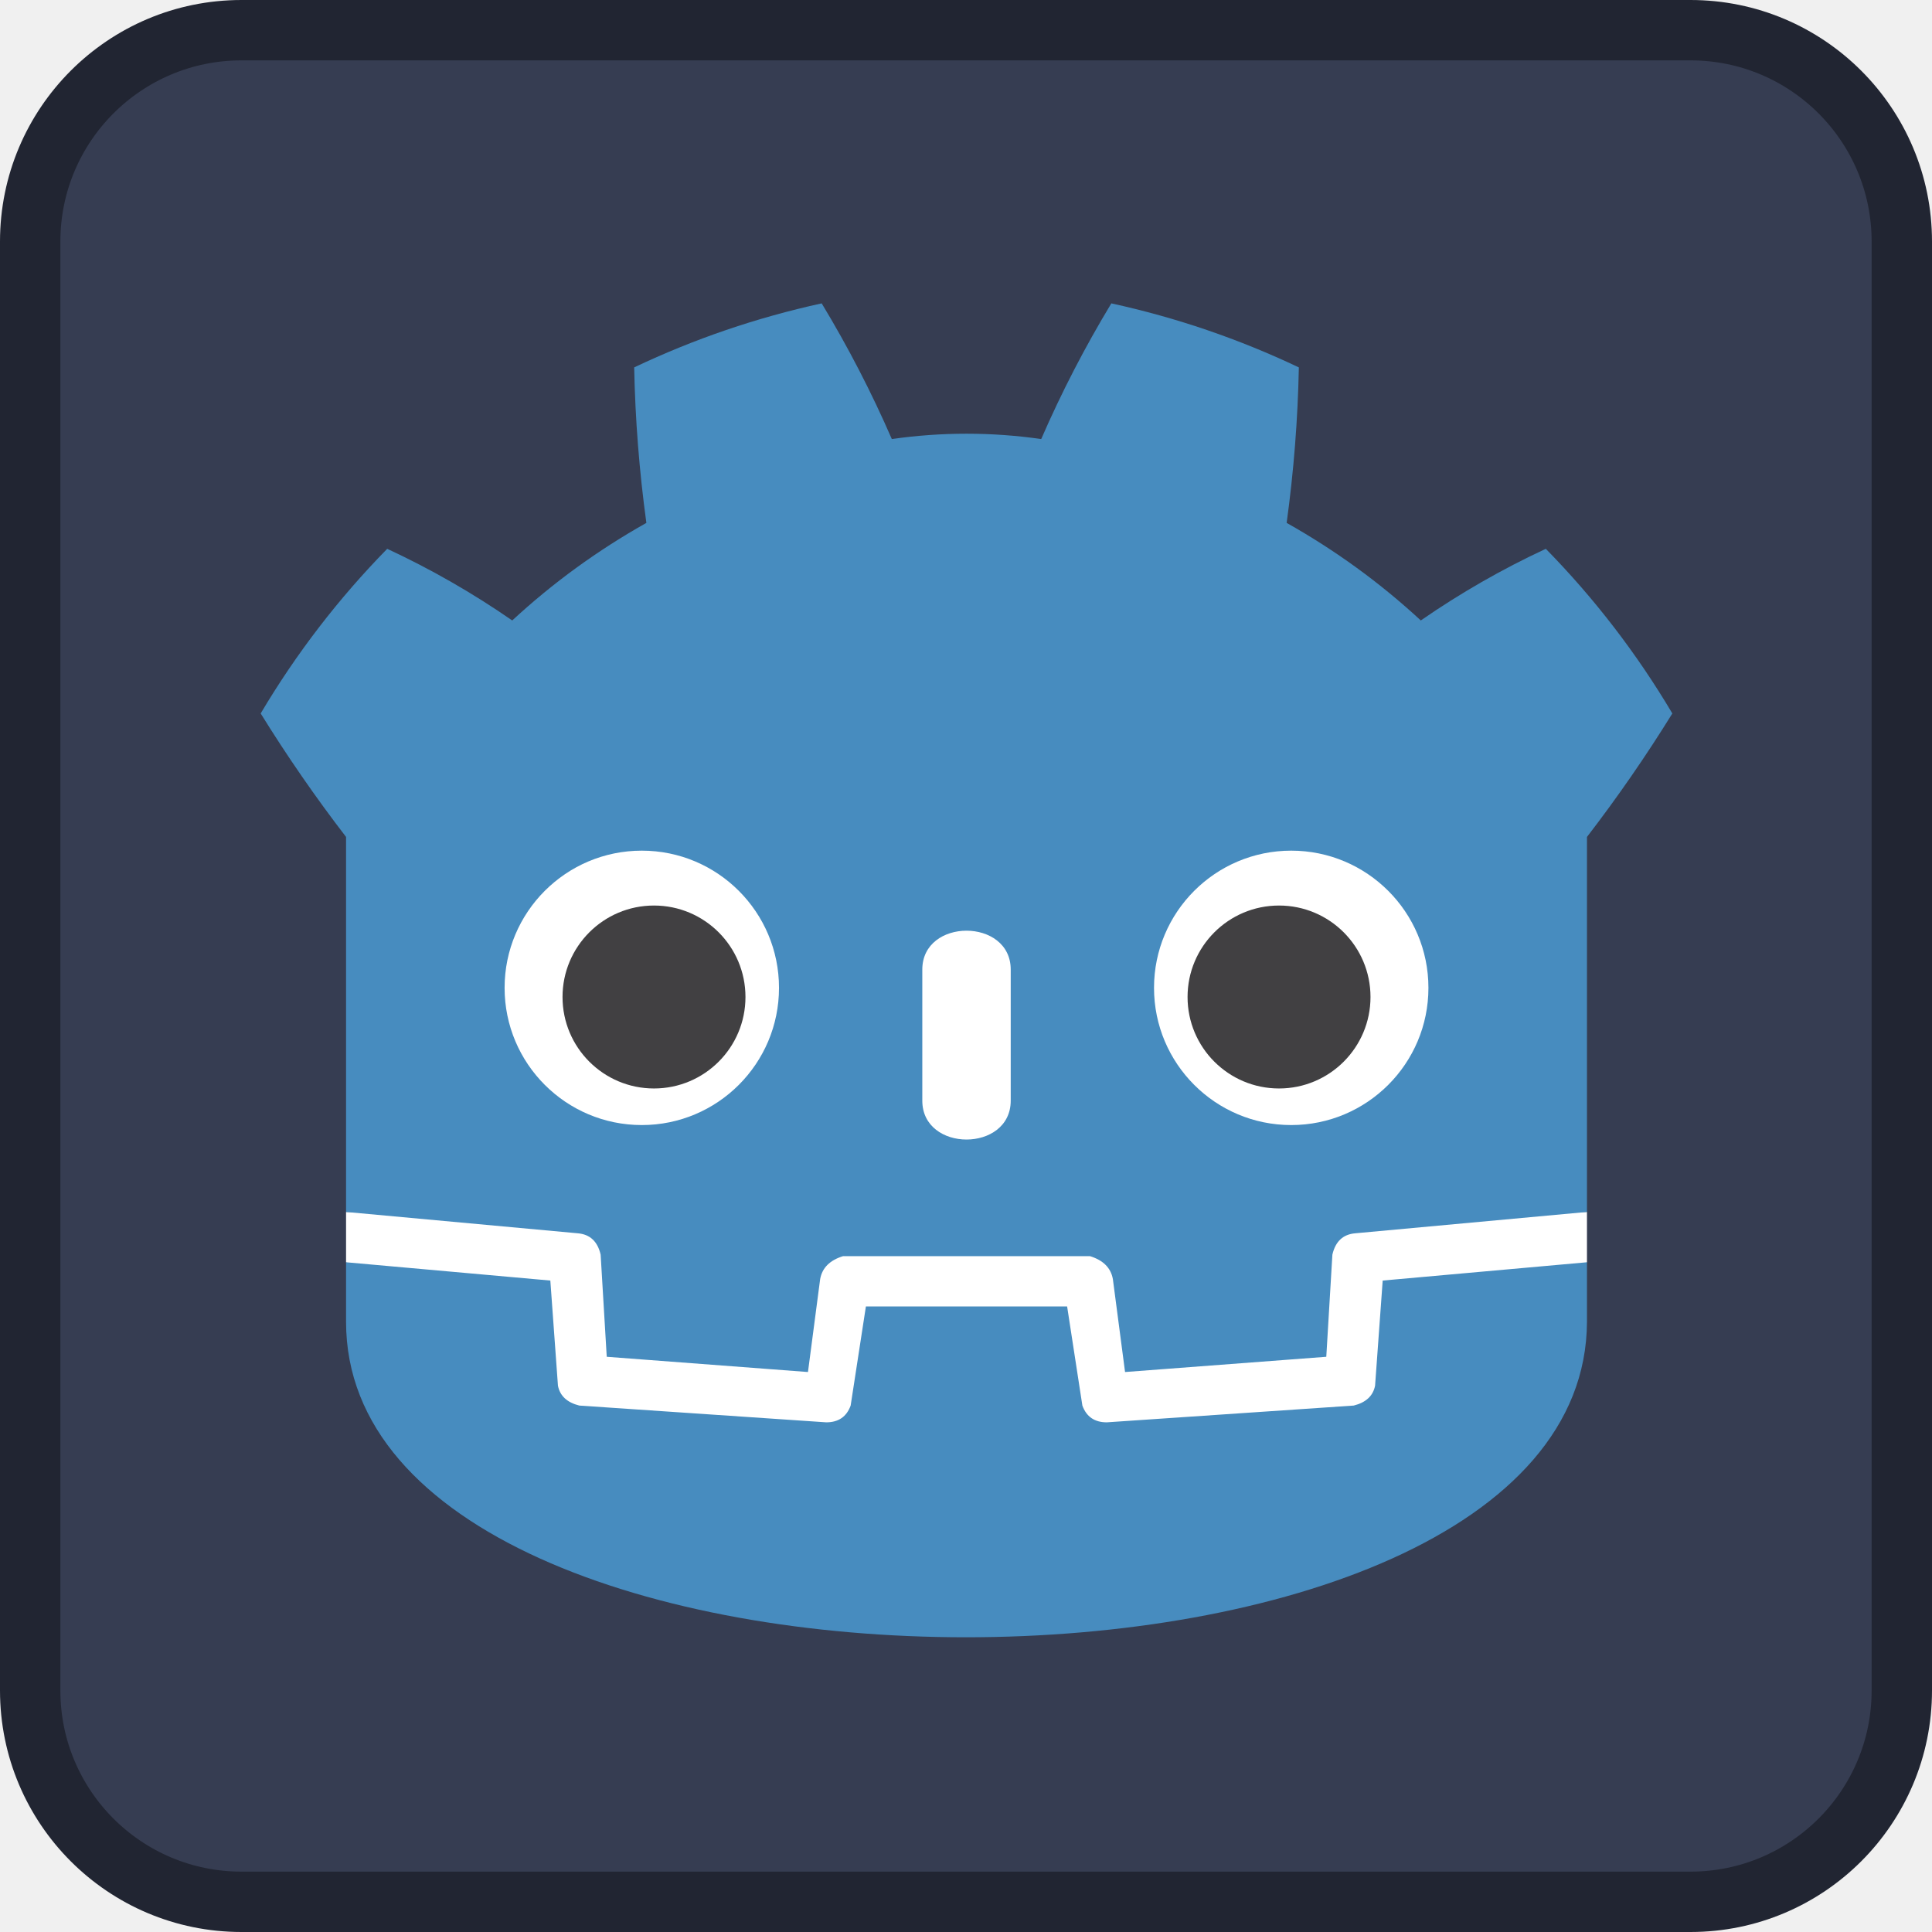
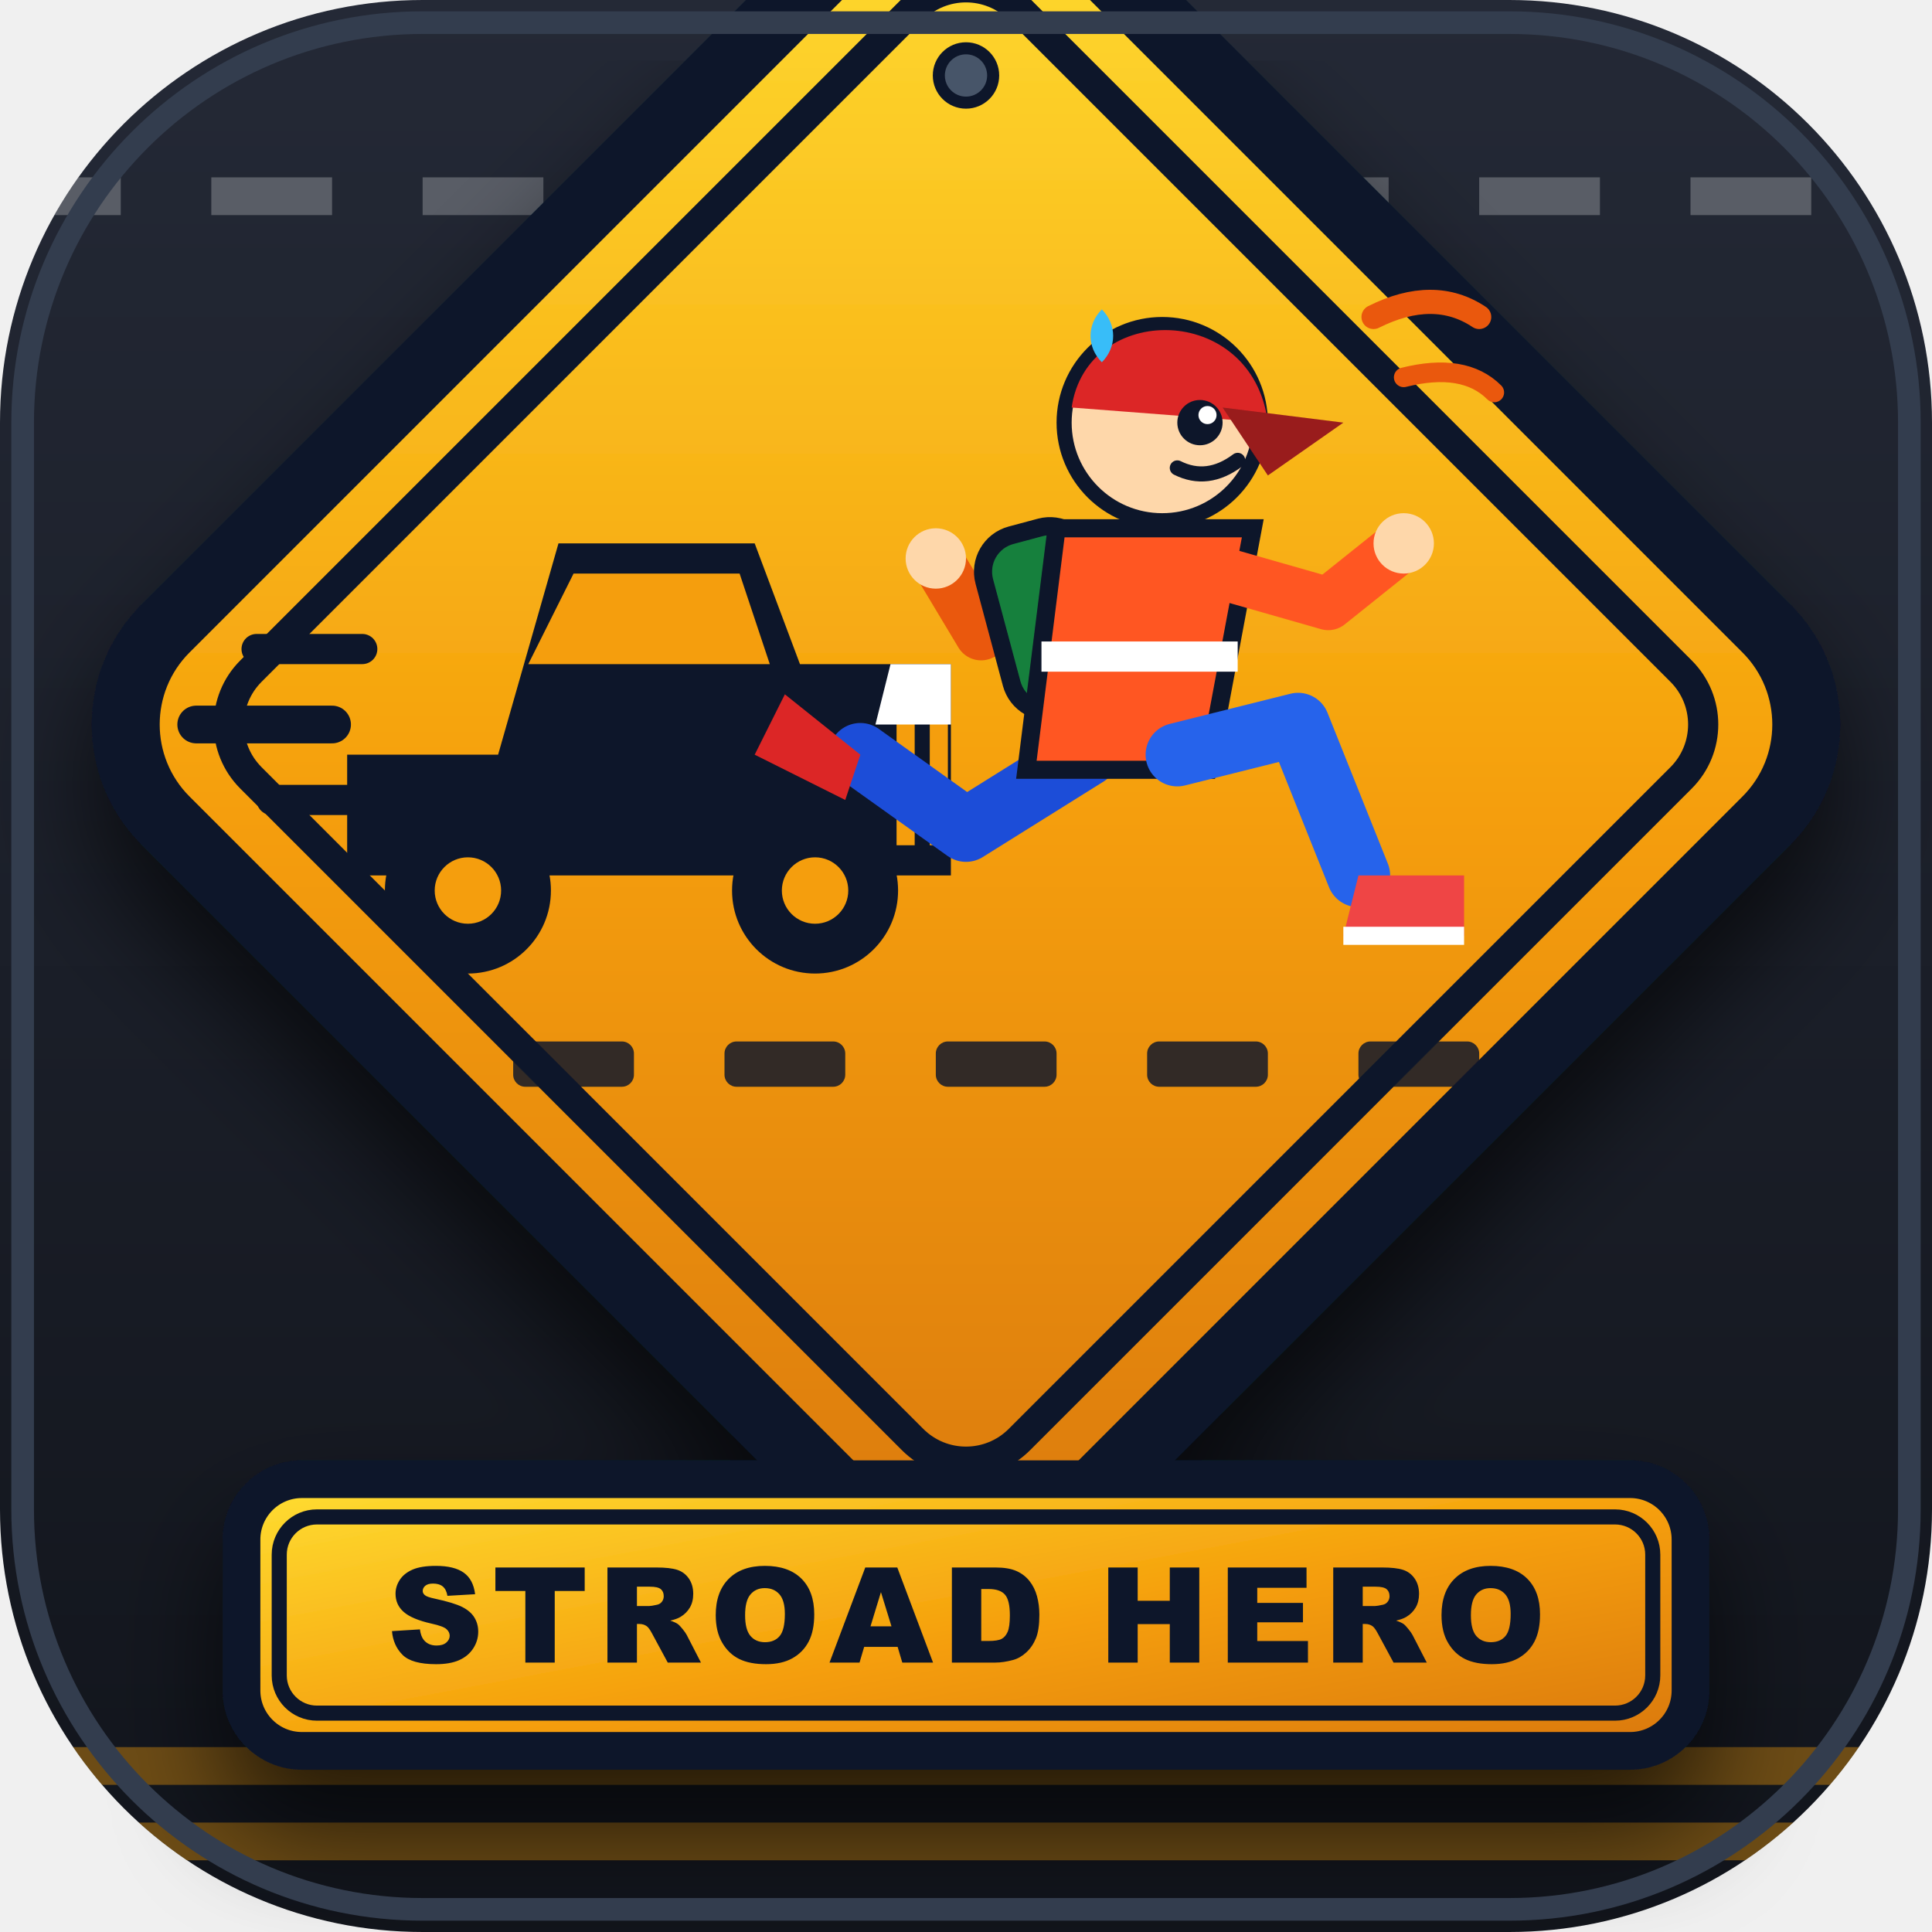
- <svg xmlns="http://www.w3.org/2000/svg" width="128" height="128">
-   <rect width="124" height="124" x="2" y="2" fill="#363d52" stroke="#212532" stroke-width="4" rx="14" />
-   <g fill="#fff" transform="translate(12.322 12.322)scale(.101)">
-     <path d="M105 673v33q407 354 814 0v-33z" />
-     <path fill="#478cbf" d="m105 673 152 14q12 1 15 14l4 67 132 10 8-61q2-11 15-15h162q13 4 15 15l8 61 132-10 4-67q3-13 15-14l152-14V427q30-39 56-81-35-59-83-108-43 20-82 47-40-37-88-64 7-51 8-102-59-28-123-42-26 43-46 89-49-7-98 0-20-46-46-89-64 14-123 42 1 51 8 102-48 27-88 64-39-27-82-47-48 49-83 108 26 42 56 81zm0 33v39c0 276 813 276 814 0v-39l-134 12-5 69q-2 10-14 13l-162 11q-12 0-16-11l-10-65H446l-10 65q-4 11-16 11l-162-11q-12-3-14-13l-5-69z" />
-     <path d="M483 600c0 34 58 34 58 0v-86c0-34-58-34-58 0z" />
-     <circle cx="725" cy="526" r="90" />
-     <circle cx="299" cy="526" r="90" />
+ <svg xmlns="http://www.w3.org/2000/svg" viewBox="0 0 128 128" width="128" height="128">
+   <defs>
+     <linearGradient id="bgAsphalt" x1="0" y1="0" x2="0" y2="1">
+       <stop offset="0%" stop-color="#242936" />
+       <stop offset="100%" stop-color="#11141b" />
+     </linearGradient>
+     <linearGradient id="signYellow" x1="0" y1="0" x2="1" y2="1">
+       <stop offset="0%" stop-color="#ffe033" />
+       <stop offset="55%" stop-color="#f59e0b" />
+       <stop offset="100%" stop-color="#d97706" />
+     </linearGradient>
+     <filter id="signShadow" x="-20%" y="-20%" width="140%" height="140%">
+       <feDropShadow dx="0" dy="4" stdDeviation="3.5" flood-color="#000000" flood-opacity="0.65" />
+     </filter>
+     <clipPath id="squircleClip">
+       <rect width="128" height="128" rx="28" />
+     </clipPath>
+   </defs>
+   <g clip-path="url(#squircleClip)">
+     <rect width="128" height="128" fill="url(#bgAsphalt)" />
+     <line x1="0" y1="13" x2="128" y2="13" stroke="#ffffff" stroke-width="2.5" stroke-dasharray="8 6" opacity="0.25" />
+     <line x1="0" y1="117" x2="128" y2="117" stroke="#f59e0b" stroke-width="2.5" opacity="0.4" />
+     <line x1="0" y1="122" x2="128" y2="122" stroke="#f59e0b" stroke-width="2.5" opacity="0.4" />
  </g>
-   <g fill="#414042" transform="translate(12.322 12.322)scale(.101)">
-     <circle cx="307" cy="532" r="60" />
-     <circle cx="717" cy="532" r="60" />
+   <g filter="url(#signShadow)">
+     <g transform="translate(64, 48)">
+       <rect x="-42" y="-42" width="84" height="84" rx="9" fill="url(#signYellow)" stroke="#0f172a" stroke-width="4.5" transform="rotate(45)" />
+       <rect x="-36" y="-36" width="72" height="72" rx="5" fill="none" stroke="#0f172a" stroke-width="2" transform="rotate(45)" />
+       <circle cx="0" cy="-43" r="1.8" fill="#475569" stroke="#0f172a" stroke-width="0.8" />
+       <g fill="#0f172a" opacity="0.85">
+         <rect x="-30" y="21" width="8" height="3" rx="0.8" />
+         <rect x="-16" y="21" width="8" height="3" rx="0.8" />
+         <rect x="-2" y="21" width="8" height="3" rx="0.8" />
+         <rect x="12" y="21" width="8" height="3" rx="0.8" />
+         <rect x="26" y="21" width="8" height="3" rx="0.8" />
+       </g>
+       <g transform="translate(-49, -13)">
+         <line x1="2" y1="8" x2="9" y2="8" stroke="#0f172a" stroke-width="2" stroke-linecap="round" />
+         <line x1="-2" y1="13" x2="7" y2="13" stroke="#0f172a" stroke-width="2.5" stroke-linecap="round" />
+         <line x1="3" y1="18" x2="10" y2="18" stroke="#0f172a" stroke-width="2" stroke-linecap="round" />
+         <path d="M 8 15                   L 18 15                   L 22 1                   L 35 1                   L 38 9                   L 48 9                   L 48 23                   L 8 23 Z" fill="#0f172a" />
+         <polygon points="23,3 34,3 36,9 20,9" fill="#f59e0b" />
+         <line x1="45" y1="11" x2="45" y2="21" stroke="#f59e0b" stroke-width="1.2" />
+         <line x1="47.2" y1="11" x2="47.2" y2="21" stroke="#f59e0b" stroke-width="1.2" />
+         <polygon points="44,9 48,9 48,13 43,13" fill="#ffffff" />
+         <rect x="15" y="21" width="2" height="4" fill="#0f172a" />
+         <rect x="38" y="21" width="2" height="4" fill="#0f172a" />
+         <circle cx="16" cy="24" r="5.5" fill="#0f172a" />
+         <circle cx="16" cy="24" r="2.2" fill="#f59e0b" />
+         <circle cx="39" cy="24" r="5.5" fill="#0f172a" />
+         <circle cx="39" cy="24" r="2.2" fill="#f59e0b" />
+       </g>
+       <g transform="translate(8, -17)">
+         <path d="M 19 -10 Q 23 -12 26 -10" stroke="#ea580c" stroke-width="1.6" stroke-linecap="round" fill="none" />
+         <path d="M 21 -6 Q 25 -7 27 -5" stroke="#ea580c" stroke-width="1.3" stroke-linecap="round" fill="none" />
+         <path d="M 2 7 L -7 11 L -10 6" stroke="#ea580c" stroke-width="3.5" stroke-linecap="round" stroke-linejoin="round" fill="none" />
+         <circle cx="-10" cy="6" r="2" fill="#fed7aa" />
+         <rect x="-6" y="4" width="7" height="12" rx="2.5" fill="#15803d" stroke="#0f172a" stroke-width="1.2" transform="rotate(-15 -2.5 10)" />
+         <path d="M 0 19 L -8 24 L -15 19" stroke="#1d4ed8" stroke-width="4.2" stroke-linecap="round" stroke-linejoin="round" fill="none" />
+         <polygon points="-15,19 -20,15 -22,19 -16,22" fill="#dc2626" />
+         <path d="M -2 4 L 11 4 L 8 20 L -4 20 Z" fill="#ff5722" stroke="#0f172a" stroke-width="1.2" />
+         <line x1="-3" y1="12.5" x2="10" y2="12.5" stroke="#ffffff" stroke-width="2" />
+         <path d="M 6 19 L 14 17 L 18 27" stroke="#2563eb" stroke-width="4.2" stroke-linecap="round" stroke-linejoin="round" fill="none" />
+         <polygon points="18,27 25,27 25,31 17,31" fill="#ef4444" />
+         <line x1="17" y1="31" x2="25" y2="31" stroke="#ffffff" stroke-width="1.2" />
+         <path d="M 9 7 L 16 9 L 21 5" stroke="#ff5722" stroke-width="3.5" stroke-linecap="round" stroke-linejoin="round" fill="none" />
+         <circle cx="21" cy="5" r="2" fill="#fed7aa" />
+         <circle cx="5" cy="-3" r="6.5" fill="#fed7aa" stroke="#0f172a" stroke-width="1" />
+         <path d="M -1 -4 C 0 -11, 11 -11, 12 -3 Z" fill="#dc2626" />
+         <path d="M 9 -4 L 17 -3 L 12 0.5 Z" fill="#991b1b" />
+         <circle cx="7.5" cy="-3" r="1.5" fill="#0f172a" />
+         <circle cx="8" cy="-3.5" r="0.6" fill="#ffffff" />
+         <path d="M 6 0 Q 8 1 10 -0.5" stroke="#0f172a" stroke-width="1" fill="none" stroke-linecap="round" />
+         <path d="M 1 -7 C 0 -8, 0 -9.5, 1 -10.5 C 2 -9.5, 2 -8, 1 -7 Z" fill="#38bdf8" />
+       </g>
+     </g>
+     <g transform="translate(64, 107)">
+       <rect x="-48" y="-9" width="96" height="18" rx="4" fill="url(#signYellow)" stroke="#0f172a" stroke-width="2.5" />
+       <rect x="-45.5" y="-6.5" width="91" height="13" rx="2.5" fill="none" stroke="#0f172a" stroke-width="1" />
+       <path d="M-38.031 1.066 -36.179 0.95Q-36.119 1.401 -35.934 1.637Q-35.633 2.02 -35.075 2.02Q-34.658 2.02 -34.432 1.824Q-34.207 1.629 -34.207 1.371Q-34.207 1.126 -34.422 0.932Q-34.637 0.739 -35.419 0.567Q-36.699 0.279 -37.245 -0.198Q-37.795 -0.675 -37.795 -1.414Q-37.795 -1.899 -37.513 -2.331Q-37.232 -2.763 -36.667 -3.01Q-36.102 -3.257 -35.118 -3.257Q-33.91 -3.257 -33.277 -2.808Q-32.643 -2.359 -32.522 -1.379L-34.357 -1.272Q-34.43 -1.697 -34.664 -1.891Q-34.899 -2.084 -35.311 -2.084Q-35.651 -2.084 -35.822 -1.94Q-35.994 -1.796 -35.994 -1.59Q-35.994 -1.439 -35.853 -1.319Q-35.715 -1.195 -35.199 -1.087Q-33.923 -0.812 -33.371 -0.531Q-32.819 -0.249 -32.568 0.168Q-32.316 0.584 -32.316 1.1Q-32.316 1.706 -32.651 2.217Q-32.987 2.729 -33.588 2.993Q-34.19 3.257 -35.105 3.257Q-36.712 3.257 -37.331 2.638Q-37.949 2.02 -38.031 1.066Z M-31.179 -3.15H-25.262V-1.594H-27.247V3.15H-29.194V-1.594H-31.179Z M-23.756 3.15V-3.15H-20.512Q-19.609 -3.15 -19.132 -2.995Q-18.655 -2.84 -18.363 -2.421Q-18.071 -2.002 -18.071 -1.401Q-18.071 -0.877 -18.294 -0.496Q-18.518 -0.116 -18.909 0.12Q-19.158 0.271 -19.592 0.37Q-19.244 0.486 -19.085 0.602Q-18.978 0.679 -18.773 0.932Q-18.569 1.186 -18.501 1.323L-17.56 3.15H-19.76L-20.799 1.225Q-20.997 0.851 -21.152 0.739Q-21.362 0.593 -21.629 0.593H-21.801V3.15ZM-21.801 -0.597H-20.98Q-20.847 -0.597 -20.464 -0.683Q-20.271 -0.722 -20.148 -0.881Q-20.026 -1.04 -20.026 -1.246Q-20.026 -1.551 -20.219 -1.714Q-20.413 -1.878 -20.946 -1.878H-21.801Z M-16.581 0.004Q-16.581 -1.538 -15.722 -2.398Q-14.863 -3.257 -13.329 -3.257Q-11.756 -3.257 -10.905 -2.413Q-10.054 -1.568 -10.054 -0.047Q-10.054 1.057 -10.426 1.764Q-10.798 2.471 -11.5 2.864Q-12.203 3.257 -13.251 3.257Q-14.317 3.257 -15.015 2.918Q-15.713 2.578 -16.147 1.843Q-16.581 1.109 -16.581 0.004ZM-14.635 0.013Q-14.635 0.967 -14.28 1.384Q-13.926 1.8 -13.316 1.8Q-12.688 1.8 -12.345 1.392Q-12.001 0.984 -12.001 -0.073Q-12.001 -0.962 -12.36 -1.373Q-12.719 -1.783 -13.333 -1.783Q-13.922 -1.783 -14.278 -1.366Q-14.635 -0.95 -14.635 0.013Z M-4.53 2.11H-6.747L-7.053 3.15H-9.042L-6.674 -3.15H-4.552L-2.184 3.15H-4.221ZM-4.938 0.748 -5.635 -1.517 -6.326 0.748Z M-0.935 -3.15H1.956Q2.812 -3.15 3.338 -2.918Q3.864 -2.686 4.208 -2.252Q4.552 -1.818 4.706 -1.242Q4.861 -0.666 4.861 -0.021Q4.861 0.988 4.631 1.545Q4.401 2.101 3.993 2.477Q3.585 2.853 3.117 2.978Q2.476 3.15 1.956 3.15H-0.935ZM1.011 -1.723V1.719H1.488Q2.098 1.719 2.356 1.583Q2.614 1.448 2.76 1.111Q2.906 0.773 2.906 0.017Q2.906 -0.984 2.579 -1.354Q2.253 -1.723 1.497 -1.723Z M9.427 -3.15H11.374V-0.945H13.501V-3.15H15.456V3.15H13.501V0.602H11.374V3.15H9.427Z M17.345 -3.15H22.561V-1.805H19.296V-0.804H22.325V0.481H19.296V1.723H22.656V3.15H17.345Z M24.33 3.15V-3.15H27.574Q28.476 -3.15 28.953 -2.995Q29.43 -2.84 29.722 -2.421Q30.015 -2.002 30.015 -1.401Q30.015 -0.877 29.791 -0.496Q29.568 -0.116 29.177 0.12Q28.928 0.271 28.494 0.37Q28.842 0.486 29.001 0.602Q29.108 0.679 29.312 0.932Q29.516 1.186 29.585 1.323L30.526 3.15H28.326L27.286 1.225Q27.088 0.851 26.934 0.739Q26.723 0.593 26.457 0.593H26.285V3.15ZM26.285 -0.597H27.106Q27.239 -0.597 27.621 -0.683Q27.815 -0.722 27.937 -0.881Q28.06 -1.04 28.06 -1.246Q28.06 -1.551 27.866 -1.714Q27.673 -1.878 27.14 -1.878H26.285Z M31.504 0.004Q31.504 -1.538 32.363 -2.398Q33.223 -3.257 34.757 -3.257Q36.329 -3.257 37.18 -2.413Q38.031 -1.568 38.031 -0.047Q38.031 1.057 37.659 1.764Q37.288 2.471 36.585 2.864Q35.883 3.257 34.834 3.257Q33.769 3.257 33.07 2.918Q32.372 2.578 31.938 1.843Q31.504 1.109 31.504 0.004ZM33.451 0.013Q33.451 0.967 33.805 1.384Q34.16 1.8 34.77 1.8Q35.397 1.8 35.741 1.392Q36.085 0.984 36.085 -0.073Q36.085 -0.962 35.726 -1.373Q35.367 -1.783 34.753 -1.783Q34.164 -1.783 33.807 -1.366Q33.451 -0.95 33.451 0.013Z" fill="#0f172a" />
+     </g>
  </g>
+   <rect x="1.5" y="1.5" width="125" height="125" rx="26.5" fill="none" stroke="#333d4e" stroke-width="1.5" pointer-events="none" />
</svg>
